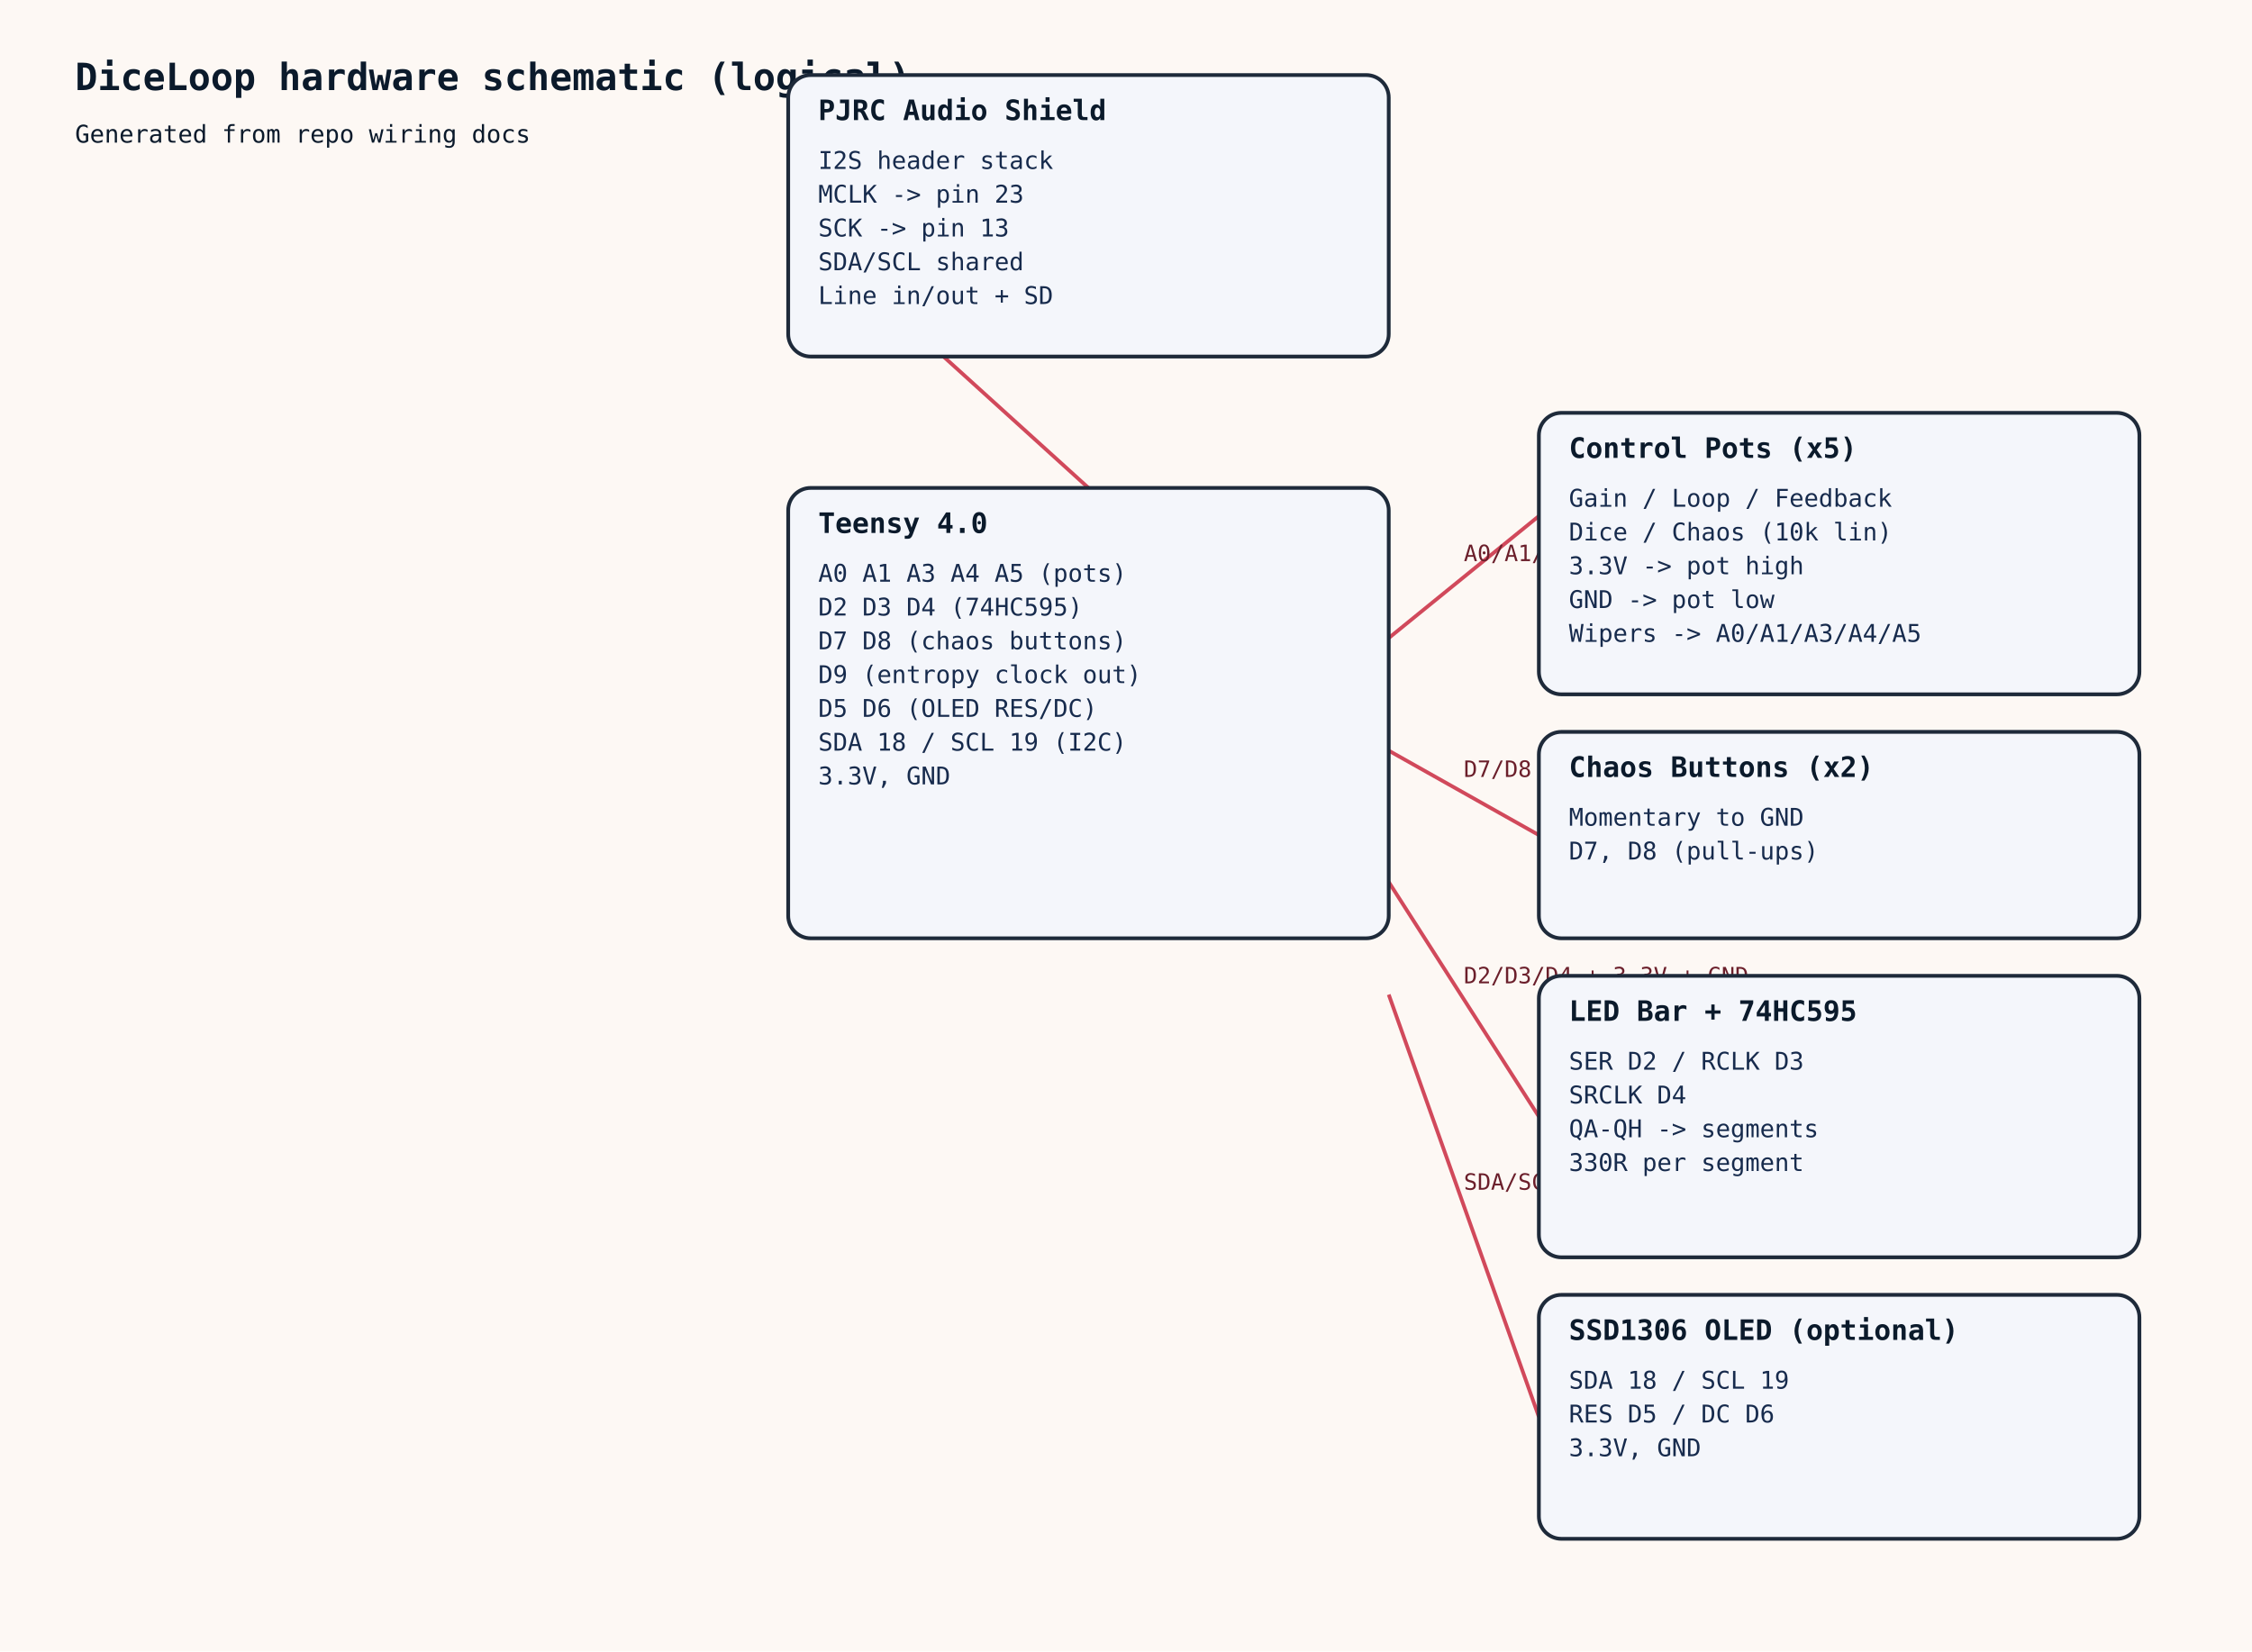
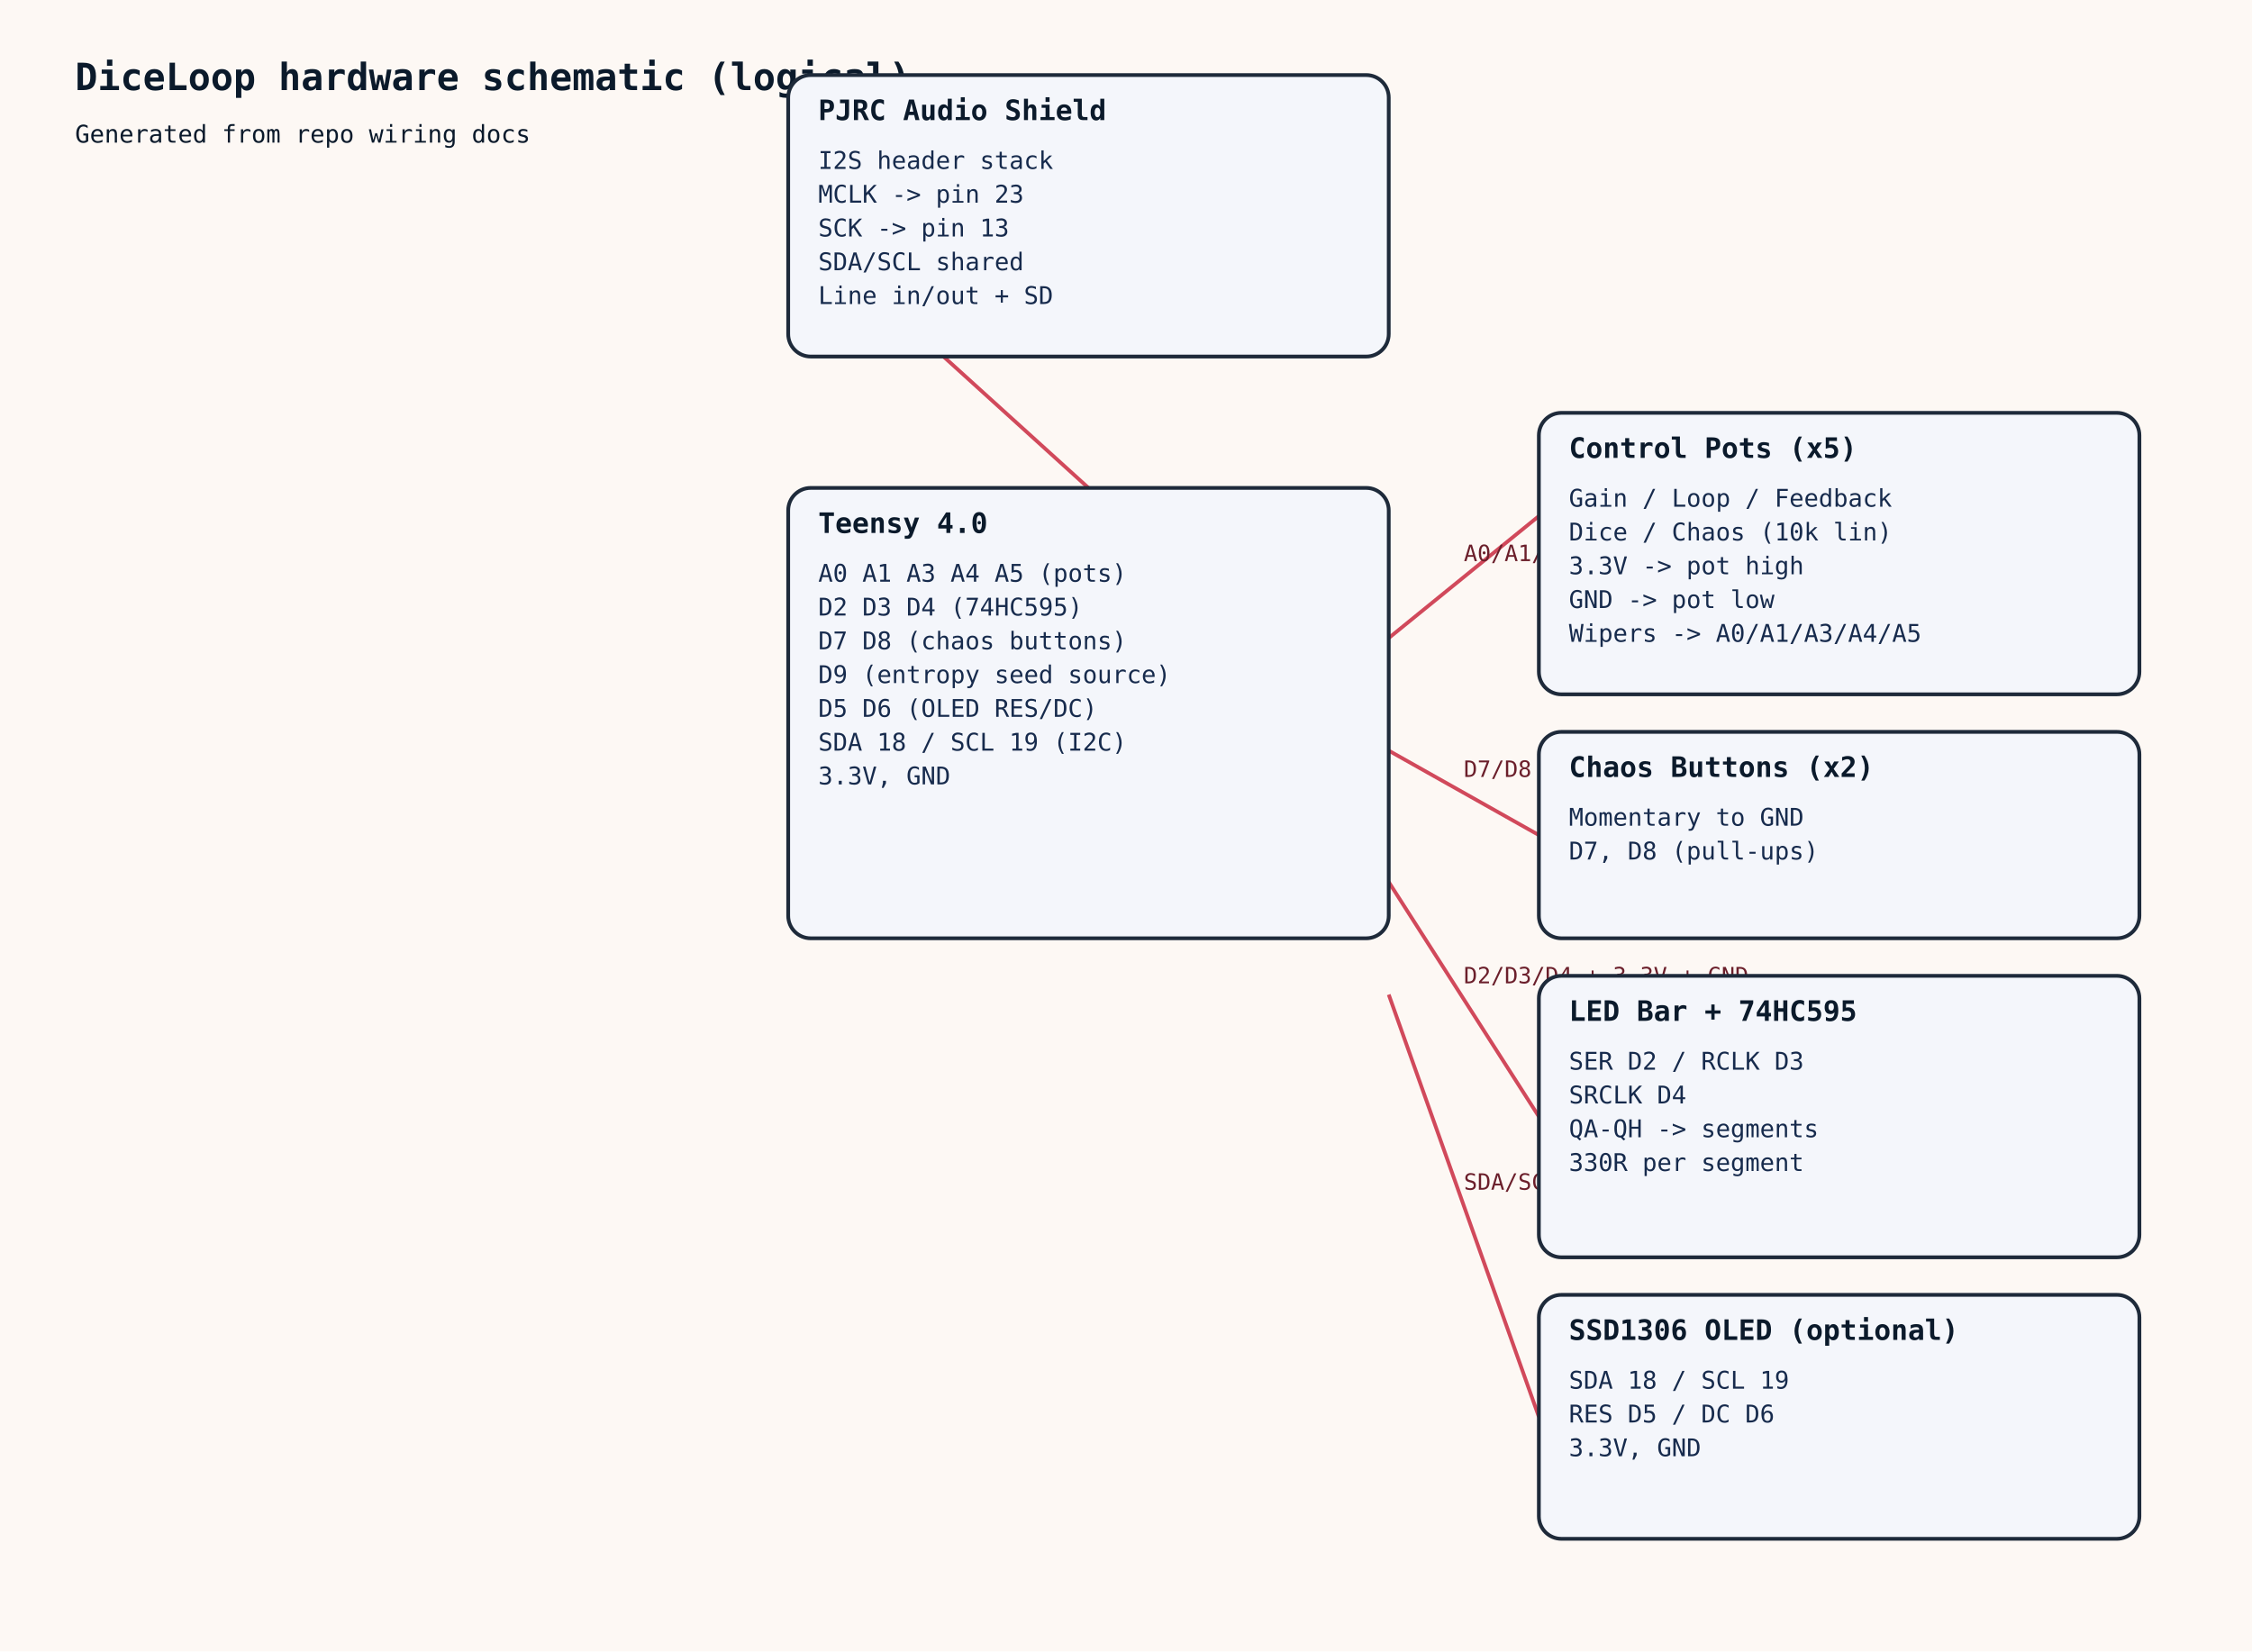
<svg xmlns="http://www.w3.org/2000/svg" width="1200" height="880" viewBox="0 0 1200 880">
  <rect x="0" y="0" width="1200" height="880" fill="#FDF8F4" />
  <text x="40" y="48" font-family="monospace" font-size="20" font-weight="bold" fill="#0B1A2B">DiceLoop hardware schematic (logical)</text>
  <text x="40" y="76" font-family="monospace" font-size="13" font-weight="normal" fill="#0B1A2B">Generated from repo wiring docs</text>
  <line x1="580" y1="260" x2="420" y2="115" stroke="#D1495B" stroke-width="2" />
  <text x="480" y="177" font-family="monospace" font-size="12" fill="#6B1F2B">I2S + MCLK 23 + SCK 13 + SDA/SCL</text>
  <line x1="740" y1="340" x2="820" y2="275" stroke="#D1495B" stroke-width="2" />
  <text x="780" y="299" font-family="monospace" font-size="12" fill="#6B1F2B">A0/A1/A3/A4/A5 + 3.3V + GND</text>
  <line x1="740" y1="400" x2="820" y2="445" stroke="#D1495B" stroke-width="2" />
  <text x="780" y="414" font-family="monospace" font-size="12" fill="#6B1F2B">D7/D8 + GND</text>
  <line x1="740" y1="470" x2="820" y2="595" stroke="#D1495B" stroke-width="2" />
  <text x="780" y="524" font-family="monospace" font-size="12" fill="#6B1F2B">D2/D3/D4 + 3.3V + GND</text>
  <line x1="740" y1="530" x2="820" y2="755" stroke="#D1495B" stroke-width="2" />
  <text x="780" y="634" font-family="monospace" font-size="12" fill="#6B1F2B">SDA/SCL + D5/D6 + 3.3V + GND</text>
  <rect x="420" y="260" width="320" height="240" rx="12" ry="12" fill="#F4F6FB" stroke="#1E2A3A" stroke-width="2" />
  <text x="436" y="284" font-family="monospace" font-size="15" font-weight="bold" fill="#0B1A2B">Teensy 4.0</text>
  <text x="436" y="310" font-family="monospace" font-size="13" fill="#172B4D">A0 A1 A3 A4 A5 (pots)</text>
  <text x="436" y="328" font-family="monospace" font-size="13" fill="#172B4D">D2 D3 D4 (74HC595)</text>
  <text x="436" y="346" font-family="monospace" font-size="13" fill="#172B4D">D7 D8 (chaos buttons)</text>
-   <text x="436" y="364" font-family="monospace" font-size="13" fill="#172B4D">D9 (entropy clock out)</text>
+   <text x="436" y="364" font-family="monospace" font-size="13" fill="#172B4D">D9 (entropy seed source)</text>
  <text x="436" y="382" font-family="monospace" font-size="13" fill="#172B4D">D5 D6 (OLED RES/DC)</text>
  <text x="436" y="400" font-family="monospace" font-size="13" fill="#172B4D">SDA 18 / SCL 19 (I2C)</text>
  <text x="436" y="418" font-family="monospace" font-size="13" fill="#172B4D">3.3V, GND</text>
  <rect x="420" y="40" width="320" height="150" rx="12" ry="12" fill="#F4F6FB" stroke="#1E2A3A" stroke-width="2" />
  <text x="436" y="64" font-family="monospace" font-size="15" font-weight="bold" fill="#0B1A2B">PJRC Audio Shield</text>
  <text x="436" y="90" font-family="monospace" font-size="13" fill="#172B4D">I2S header stack</text>
  <text x="436" y="108" font-family="monospace" font-size="13" fill="#172B4D">MCLK -&gt; pin 23</text>
  <text x="436" y="126" font-family="monospace" font-size="13" fill="#172B4D">SCK -&gt; pin 13</text>
  <text x="436" y="144" font-family="monospace" font-size="13" fill="#172B4D">SDA/SCL shared</text>
  <text x="436" y="162" font-family="monospace" font-size="13" fill="#172B4D">Line in/out + SD</text>
  <rect x="820" y="220" width="320" height="150" rx="12" ry="12" fill="#F4F6FB" stroke="#1E2A3A" stroke-width="2" />
  <text x="836" y="244" font-family="monospace" font-size="15" font-weight="bold" fill="#0B1A2B">Control Pots (x5)</text>
  <text x="836" y="270" font-family="monospace" font-size="13" fill="#172B4D">Gain / Loop / Feedback</text>
  <text x="836" y="288" font-family="monospace" font-size="13" fill="#172B4D">Dice / Chaos (10k lin)</text>
  <text x="836" y="306" font-family="monospace" font-size="13" fill="#172B4D">3.3V -&gt; pot high</text>
  <text x="836" y="324" font-family="monospace" font-size="13" fill="#172B4D">GND -&gt; pot low</text>
  <text x="836" y="342" font-family="monospace" font-size="13" fill="#172B4D">Wipers -&gt; A0/A1/A3/A4/A5</text>
  <rect x="820" y="390" width="320" height="110" rx="12" ry="12" fill="#F4F6FB" stroke="#1E2A3A" stroke-width="2" />
  <text x="836" y="414" font-family="monospace" font-size="15" font-weight="bold" fill="#0B1A2B">Chaos Buttons (x2)</text>
  <text x="836" y="440" font-family="monospace" font-size="13" fill="#172B4D">Momentary to GND</text>
  <text x="836" y="458" font-family="monospace" font-size="13" fill="#172B4D">D7, D8 (pull-ups)</text>
  <rect x="820" y="520" width="320" height="150" rx="12" ry="12" fill="#F4F6FB" stroke="#1E2A3A" stroke-width="2" />
  <text x="836" y="544" font-family="monospace" font-size="15" font-weight="bold" fill="#0B1A2B">LED Bar + 74HC595</text>
  <text x="836" y="570" font-family="monospace" font-size="13" fill="#172B4D">SER D2 / RCLK D3</text>
  <text x="836" y="588" font-family="monospace" font-size="13" fill="#172B4D">SRCLK D4</text>
  <text x="836" y="606" font-family="monospace" font-size="13" fill="#172B4D">QA-QH -&gt; segments</text>
  <text x="836" y="624" font-family="monospace" font-size="13" fill="#172B4D">330R per segment</text>
  <rect x="820" y="690" width="320" height="130" rx="12" ry="12" fill="#F4F6FB" stroke="#1E2A3A" stroke-width="2" />
  <text x="836" y="714" font-family="monospace" font-size="15" font-weight="bold" fill="#0B1A2B">SSD1306 OLED (optional)</text>
  <text x="836" y="740" font-family="monospace" font-size="13" fill="#172B4D">SDA 18 / SCL 19</text>
  <text x="836" y="758" font-family="monospace" font-size="13" fill="#172B4D">RES D5 / DC D6</text>
  <text x="836" y="776" font-family="monospace" font-size="13" fill="#172B4D">3.3V, GND</text>
</svg>
